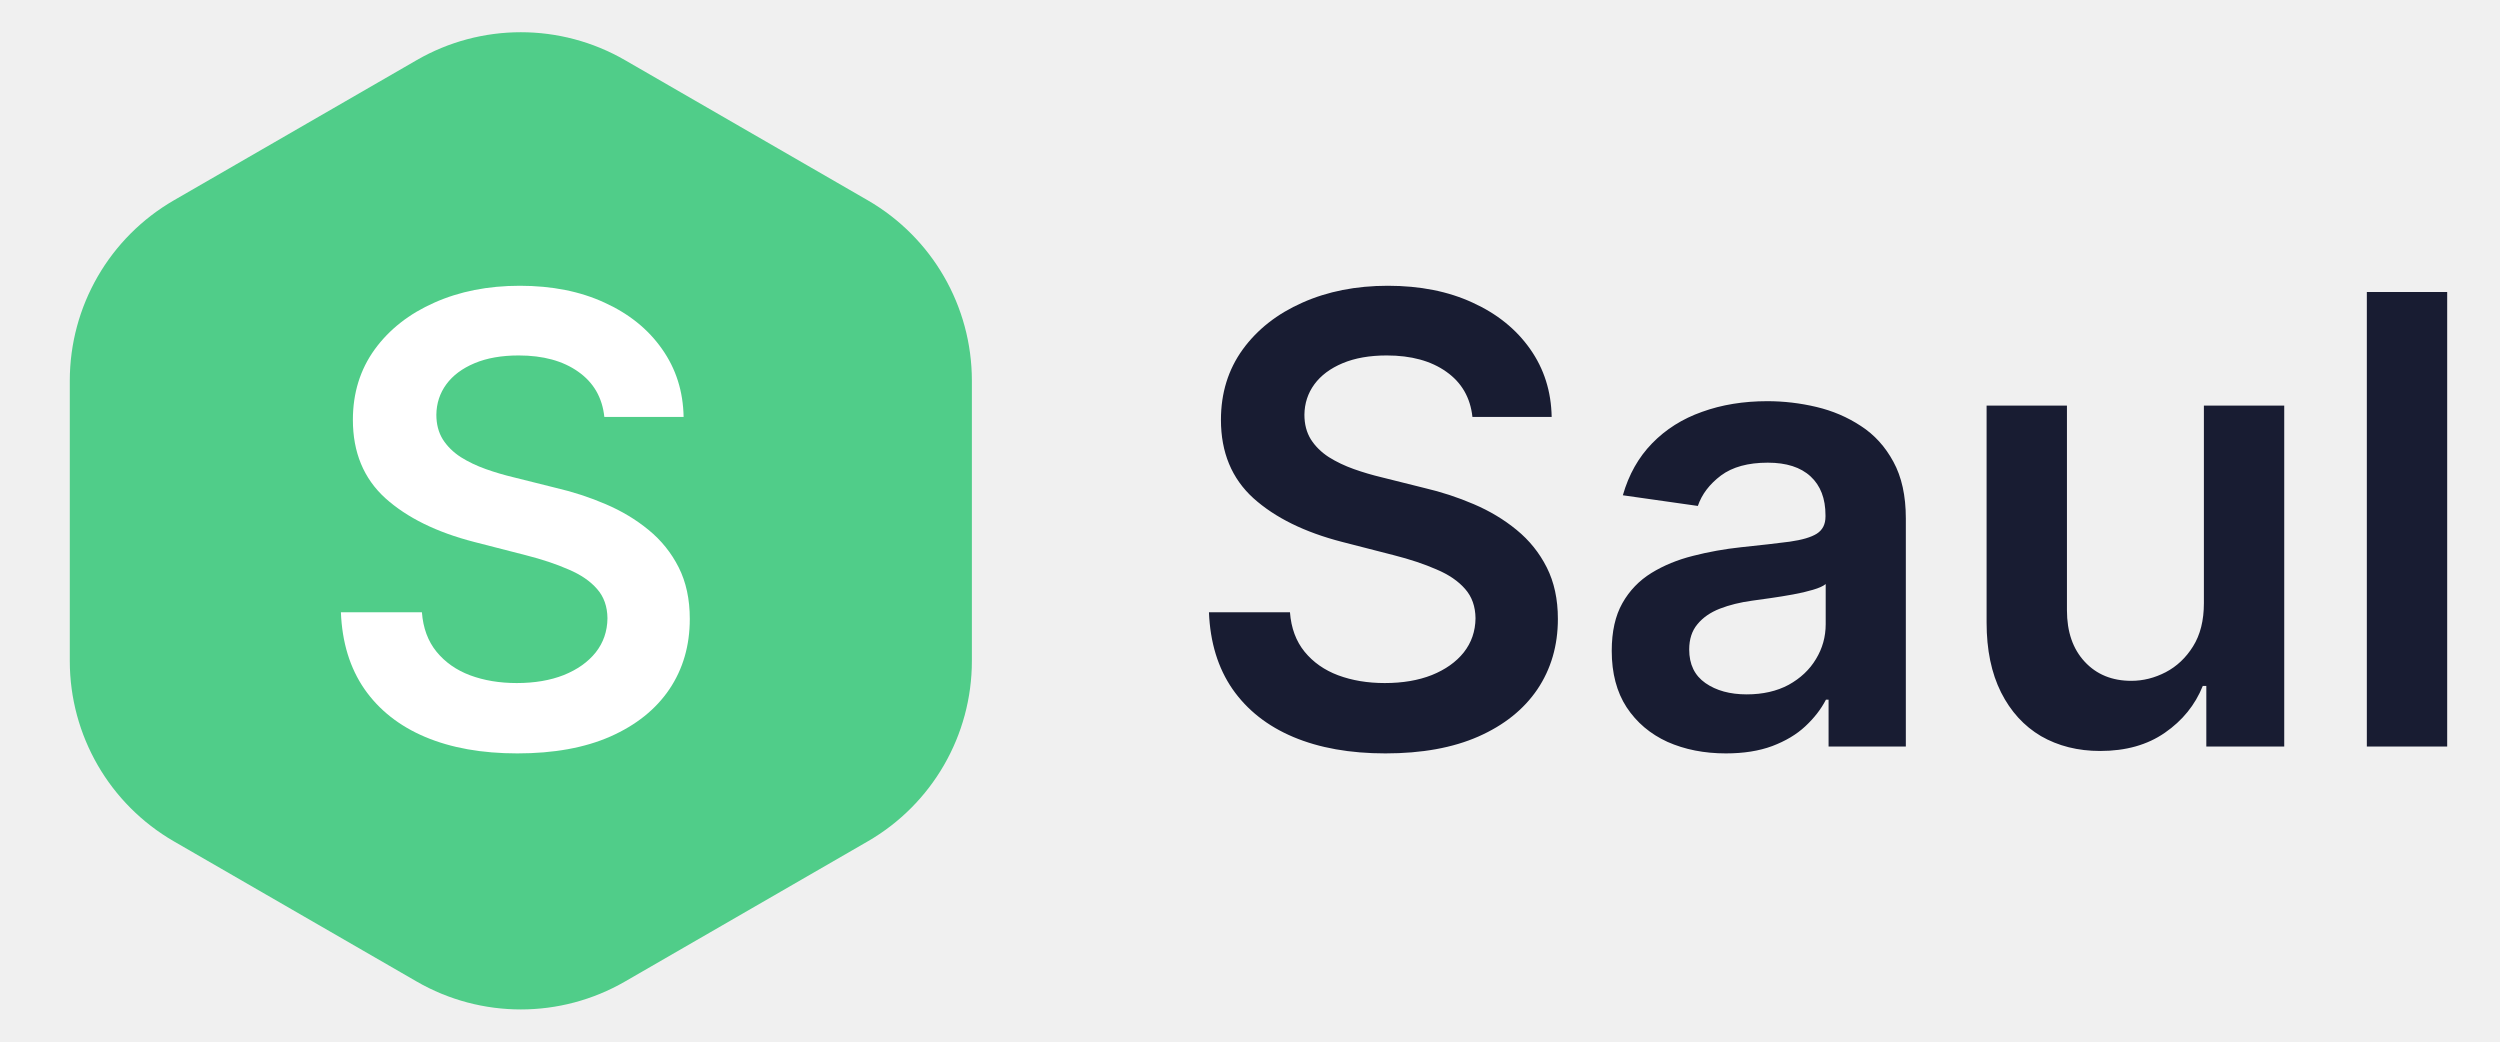
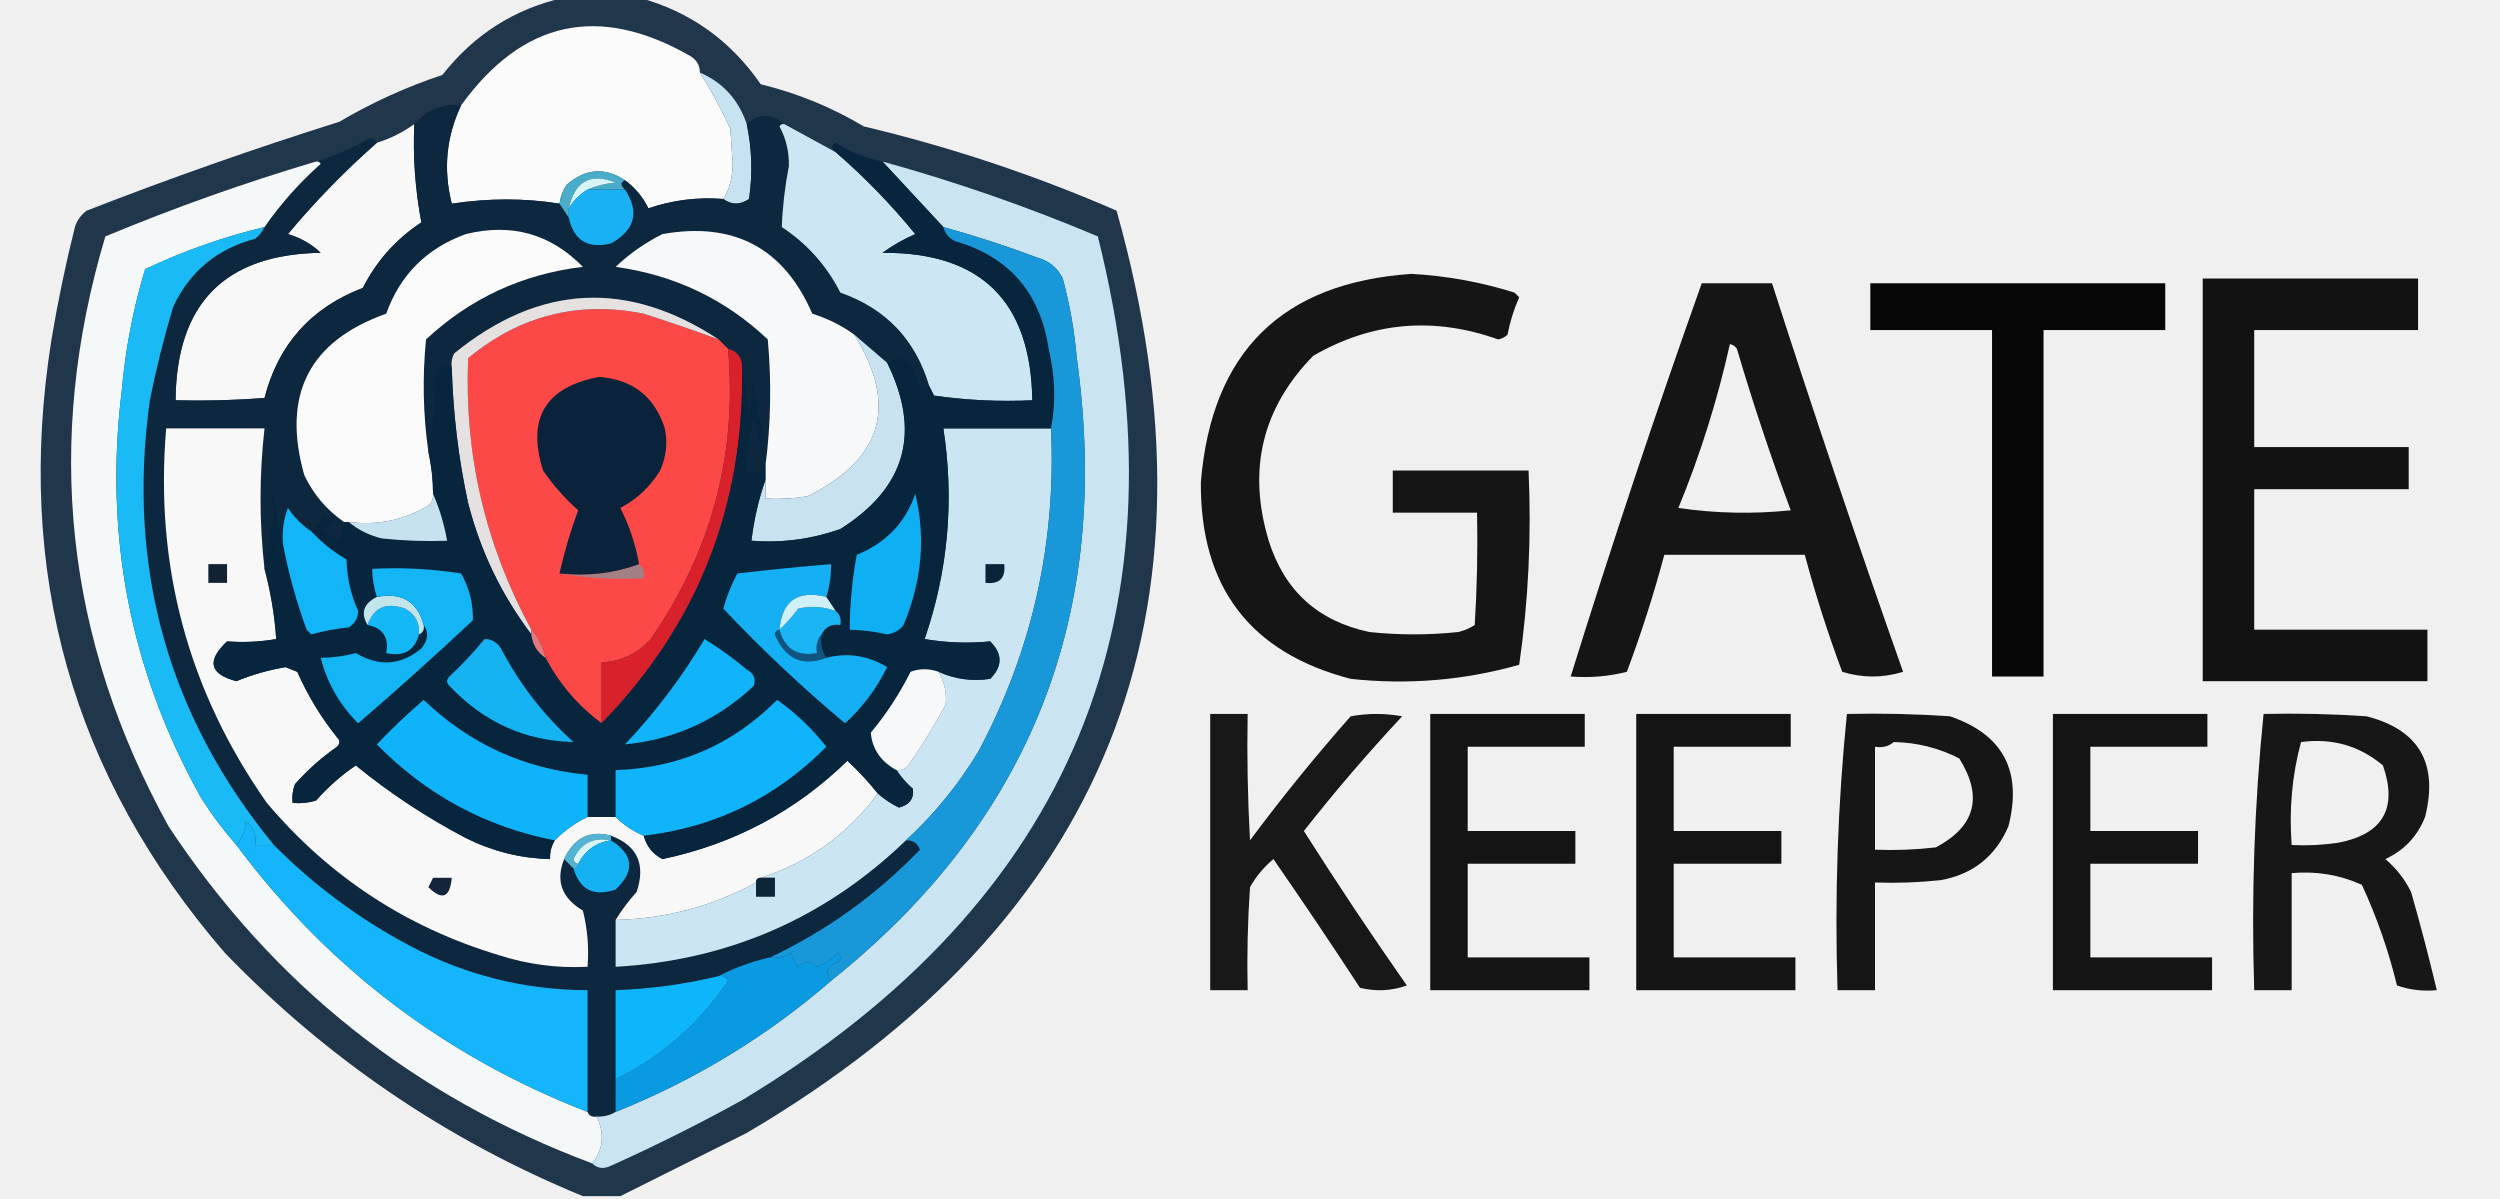
- <svg xmlns="http://www.w3.org/2000/svg" width="72" height="30" viewBox="0 0 72 30" fill="none">
-   <path d="M12 1.732C13.856 0.66 16.144 0.66 18 1.732L24.99 5.768C26.847 6.84 27.99 8.821 27.99 10.964V19.036C27.99 21.18 26.847 23.16 24.99 24.232L18 28.268C16.144 29.34 13.856 29.34 12 28.268L5.01 24.232C3.153 23.16 2.01 21.18 2.01 19.036V10.964C2.01 8.821 3.153 6.84 5.01 5.768L12 1.732Z" fill="#50CD89" />
-   <path d="M17.405 12.008C17.346 11.45 17.095 11.015 16.651 10.704C16.212 10.393 15.641 10.237 14.938 10.237C14.444 10.237 14.02 10.312 13.666 10.461C13.312 10.61 13.042 10.812 12.854 11.068C12.667 11.324 12.571 11.616 12.567 11.944C12.567 12.217 12.629 12.453 12.752 12.653C12.88 12.854 13.053 13.024 13.27 13.165C13.487 13.301 13.728 13.416 13.992 13.51C14.256 13.604 14.523 13.682 14.791 13.746L16.018 14.053C16.513 14.168 16.988 14.324 17.444 14.52C17.904 14.716 18.315 14.963 18.678 15.261C19.044 15.56 19.334 15.92 19.547 16.342C19.76 16.764 19.866 17.258 19.866 17.825C19.866 18.592 19.671 19.267 19.278 19.851C18.886 20.43 18.32 20.884 17.578 21.212C16.841 21.536 15.948 21.698 14.9 21.698C13.881 21.698 12.997 21.541 12.247 21.225C11.501 20.91 10.918 20.45 10.496 19.845C10.078 19.239 9.852 18.502 9.818 17.633H12.151C12.185 18.089 12.326 18.468 12.573 18.771C12.82 19.073 13.142 19.299 13.538 19.448C13.939 19.597 14.386 19.672 14.881 19.672C15.396 19.672 15.848 19.595 16.236 19.442C16.628 19.284 16.935 19.067 17.156 18.79C17.378 18.509 17.491 18.18 17.495 17.805C17.491 17.465 17.391 17.183 17.195 16.962C16.999 16.736 16.724 16.548 16.37 16.399C16.021 16.246 15.611 16.109 15.143 15.99L13.653 15.607C12.575 15.329 11.723 14.91 11.097 14.347C10.474 13.78 10.163 13.028 10.163 12.091C10.163 11.32 10.372 10.644 10.79 10.065C11.212 9.485 11.785 9.036 12.509 8.716C13.234 8.392 14.054 8.23 14.97 8.23C15.899 8.23 16.713 8.392 17.412 8.716C18.115 9.036 18.667 9.481 19.067 10.052C19.468 10.619 19.675 11.271 19.688 12.008H17.405Z" fill="white" />
-   <path d="M42.406 12.008C42.346 11.45 42.094 11.015 41.651 10.704C41.212 10.393 40.641 10.237 39.938 10.237C39.444 10.237 39.02 10.312 38.666 10.461C38.312 10.61 38.042 10.812 37.854 11.068C37.667 11.324 37.571 11.616 37.567 11.944C37.567 12.217 37.629 12.453 37.752 12.653C37.88 12.854 38.053 13.024 38.27 13.165C38.487 13.301 38.728 13.416 38.992 13.51C39.256 13.604 39.523 13.682 39.791 13.746L41.019 14.053C41.513 14.168 41.988 14.324 42.444 14.52C42.904 14.716 43.315 14.963 43.678 15.261C44.044 15.56 44.334 15.92 44.547 16.342C44.76 16.764 44.867 17.258 44.867 17.825C44.867 18.592 44.67 19.267 44.278 19.851C43.886 20.43 43.32 20.884 42.578 21.212C41.841 21.536 40.948 21.698 39.9 21.698C38.881 21.698 37.997 21.541 37.247 21.225C36.501 20.91 35.918 20.45 35.496 19.845C35.078 19.239 34.852 18.502 34.818 17.633H37.151C37.185 18.089 37.326 18.468 37.573 18.771C37.82 19.073 38.142 19.299 38.538 19.448C38.939 19.597 39.386 19.672 39.881 19.672C40.396 19.672 40.848 19.595 41.236 19.442C41.628 19.284 41.935 19.067 42.156 18.79C42.378 18.509 42.491 18.18 42.495 17.805C42.491 17.465 42.391 17.183 42.195 16.962C41.999 16.736 41.724 16.548 41.37 16.399C41.021 16.246 40.611 16.109 40.143 15.99L38.653 15.607C37.575 15.329 36.723 14.91 36.097 14.347C35.474 13.78 35.163 13.028 35.163 12.091C35.163 11.32 35.372 10.644 35.79 10.065C36.212 9.485 36.785 9.036 37.509 8.716C38.234 8.392 39.054 8.23 39.97 8.23C40.899 8.23 41.713 8.392 42.412 8.716C43.115 9.036 43.667 9.481 44.068 10.052C44.468 10.619 44.675 11.271 44.688 12.008H42.406ZM49.704 21.698C49.081 21.698 48.521 21.587 48.023 21.366C47.528 21.14 47.136 20.808 46.846 20.369C46.561 19.93 46.418 19.389 46.418 18.745C46.418 18.191 46.52 17.733 46.725 17.371C46.929 17.009 47.209 16.719 47.562 16.501C47.916 16.284 48.315 16.12 48.758 16.009C49.205 15.894 49.667 15.811 50.145 15.76C50.72 15.7 51.187 15.647 51.545 15.6C51.903 15.549 52.163 15.472 52.324 15.37C52.491 15.264 52.574 15.099 52.574 14.878V14.839C52.574 14.358 52.431 13.985 52.145 13.721C51.86 13.457 51.449 13.325 50.912 13.325C50.345 13.325 49.895 13.448 49.563 13.695C49.235 13.943 49.013 14.234 48.898 14.571L46.738 14.264C46.908 13.668 47.19 13.169 47.581 12.768C47.974 12.364 48.453 12.061 49.02 11.861C49.587 11.656 50.213 11.554 50.899 11.554C51.372 11.554 51.843 11.609 52.312 11.72C52.78 11.831 53.209 12.014 53.596 12.27C53.984 12.521 54.295 12.864 54.53 13.299C54.768 13.734 54.888 14.277 54.888 14.929V21.5H52.663V20.151H52.587C52.446 20.424 52.248 20.68 51.992 20.918C51.741 21.153 51.423 21.342 51.04 21.487C50.66 21.628 50.215 21.698 49.704 21.698ZM50.304 19.998C50.769 19.998 51.172 19.906 51.513 19.723C51.853 19.535 52.116 19.288 52.299 18.982C52.486 18.675 52.58 18.34 52.58 17.978V16.821C52.508 16.881 52.384 16.936 52.209 16.987C52.039 17.038 51.847 17.083 51.634 17.121C51.421 17.16 51.21 17.194 51.001 17.224C50.792 17.254 50.611 17.279 50.458 17.3C50.113 17.347 49.804 17.424 49.531 17.53C49.258 17.637 49.043 17.786 48.886 17.978C48.728 18.166 48.649 18.408 48.649 18.707C48.649 19.133 48.804 19.454 49.116 19.672C49.427 19.889 49.823 19.998 50.304 19.998ZM63.472 17.371V11.682H65.786V21.5H63.542V19.755H63.44C63.219 20.305 62.854 20.754 62.347 21.104C61.844 21.453 61.224 21.628 60.487 21.628C59.844 21.628 59.275 21.485 58.78 21.2C58.29 20.91 57.907 20.49 57.63 19.94C57.353 19.386 57.214 18.717 57.214 17.933V11.682H59.528V17.575C59.528 18.197 59.699 18.692 60.04 19.058C60.38 19.425 60.828 19.608 61.382 19.608C61.723 19.608 62.053 19.525 62.373 19.359C62.692 19.192 62.954 18.945 63.159 18.617C63.368 18.285 63.472 17.869 63.472 17.371ZM70.479 8.409V21.5H68.165V8.409H70.479Z" fill="#181C32" />
+ <svg xmlns="http://www.w3.org/2000/svg" version="1.1" width="534px" height="256px" style="shape-rendering:geometricPrecision; text-rendering:geometricPrecision; image-rendering:optimizeQuality; fill-rule:evenodd; clip-rule:evenodd">
+   <g>
+     <path style="opacity:0.874" fill="#021c32" d="M 120.5,-0.5 C 125.833,-0.5 131.167,-0.5 136.5,-0.5C 147.345,2.438 156.011,8.605 162.5,18C 170.278,19.889 177.612,22.889 184.5,27C 203.042,31.403 221.042,37.403 238.5,45C 262.702,131.08 236.369,196.746 159.5,242C 150.408,246.546 141.408,251.046 132.5,255.5C 129.833,255.5 127.167,255.5 124.5,255.5C 95.376,243.52 69.876,226.186 48,203.5C 15.43,165.762 3.096,122.096 11,72.5C 12.35,64.434 14.017,56.434 16,48.5C 16.465,47.069 17.299,45.903 18.5,45C 36.285,38.072 54.285,31.738 72.5,26C 79.462,21.899 86.796,18.566 94.5,16C 101.293,7.341 109.96,1.841 120.5,-0.5 Z" />
+   </g>
+   <g>
+     <path style="opacity:1" fill="#fafbfa" d="M 149.5,15.5 C 151.919,19.336 154.086,23.336 156,27.5C 156.167,30 156.333,32.5 156.5,35C 156.475,37.929 155.809,40.429 154.5,42.5C 149.002,42.068 143.669,42.735 138.5,44.5C 137.291,42.059 135.624,40.059 133.5,38.5C 129.183,35.659 125.017,35.992 121,39.5C 120.209,40.745 119.709,42.078 119.5,43.5C 112.086,42.308 104.42,42.308 96.5,43.5C 94.648,36.2 95.315,29.2 98.5,22.5C 111.662,4.293 127.995,0.793 147.5,12C 148.823,12.816 149.489,13.983 149.5,15.5 Z" />
+   </g>
+   <g>
+     <path style="opacity:1" fill="#f8f8f8" d="M 88.5,26.5 C 88.169,33.354 88.669,40.354 90,47.5C 84.593,51.073 80.426,55.74 77.5,61.5C 66.44,65.726 59.44,73.559 56.5,85C 50.175,85.499 43.842,85.666 37.5,85.5C 37.675,64.826 48.008,54.326 68.5,54C 66.517,52.111 64.184,50.778 61.5,50C 67.365,42.969 73.698,36.469 80.5,30.5C 83.395,29.601 86.062,28.267 88.5,26.5 Z" />
+   </g>
+   <g>
+     <path style="opacity:1" fill="#c7e2f1" d="M 149.5,15.5 C 154.416,17.623 157.75,21.289 159.5,26.5C 160.615,31.75 160.781,37.083 160,42.5C 158.057,43.807 156.223,43.807 154.5,42.5C 155.809,40.429 156.475,37.929 156.5,35C 156.333,32.5 156.167,30 156,27.5C 154.086,23.336 151.919,19.336 149.5,15.5 Z" />
+   </g>
+   <g>
+     <path style="opacity:1" fill="#0c273e" d="M 98.5,22.5 C 95.315,29.2 94.648,36.2 96.5,43.5C 104.42,42.308 112.086,42.308 119.5,43.5C 120.167,44.5 120.833,45.5 121.5,46.5C 122.562,51.369 125.562,53.202 130.5,52C 135.641,49.106 136.641,45.272 133.5,40.5C 132.494,39.604 132.494,38.938 133.5,38.5C 135.624,40.059 137.291,42.059 138.5,44.5C 143.669,42.735 149.002,42.068 154.5,42.5C 156.223,43.807 158.057,43.807 160,42.5C 160.781,37.083 160.615,31.75 159.5,26.5C 162.094,24.135 164.761,24.135 167.5,26.5C 167.062,26.435 166.728,26.601 166.5,27C 167.916,29.627 168.583,32.461 168.5,35.5C 167.656,39.837 167.156,44.171 167,48.5C 172.407,52.073 176.574,56.74 179.5,62.5C 189.254,65.921 195.587,72.587 198.5,82.5C 197.778,82.918 197.278,83.584 197,84.5C 196.613,80.782 194.947,77.782 192,75.5C 191.292,76.38 190.458,77.047 189.5,77.5C 187.167,75.5 184.833,73.5 182.5,71.5C 179.784,69.533 176.784,68.033 173.5,67C 167.433,52.963 156.766,47.297 141.5,50C 137.817,51.841 134.484,54.174 131.5,57C 144.068,58.734 154.901,63.901 164,72.5C 164.824,81.676 164.657,90.676 163.5,99.5C 162.89,97.15 162.556,97.483 162.5,100.5C 161.5,100.5 160.5,100.5 159.5,100.5C 159.781,96.812 160.281,93.145 161,89.5C 161.202,91.256 161.702,92.922 162.5,94.5C 162.833,94.333 163.167,94.167 163.5,94C 162.045,88.977 161.212,83.81 161,78.5C 160.667,81.833 160.333,85.167 160,88.5C 159.821,84.975 159.321,81.641 158.5,78.5C 158.532,76.381 157.532,75.048 155.5,74.5C 154.833,73.833 154.167,73.167 153.5,72.5C 134.018,59.691 115.185,60.691 97,75.5C 96.517,76.448 96.35,77.448 96.5,78.5C 95.312,77.316 94.145,77.316 93,78.5C 92.828,84.681 92.328,90.681 91.5,96.5C 90.367,88.579 90.2,80.579 91,72.5C 100.441,63.698 111.607,58.531 124.5,57C 117.591,49.942 109.258,47.609 99.5,50C 91.141,53.026 85.474,58.693 82.5,67C 65.984,72.862 60.151,84.362 65,101.5C 66.978,105.638 69.811,108.971 73.5,111.5C 73.093,112.762 72.76,114.095 72.5,115.5C 71.3,114.469 69.966,113.635 68.5,113C 72.166,112.61 72.332,111.443 69,109.5C 68.392,111.066 67.558,112.4 66.5,113.5C 64.521,112.188 62.855,110.521 61.5,108.5C 60.52,111.086 60.187,113.753 60.5,116.5C 59.834,112.979 59.167,109.313 58.5,105.5C 57.41,106.391 57.41,107.391 58.5,108.5C 57.886,112.967 57.22,117.3 56.5,121.5C 55.364,111.532 55.364,101.532 56.5,91.5C 49.5,91.5 42.5,91.5 35.5,91.5C 33.01,120.847 40.176,147.514 57,171.5C 70.297,187.231 86.797,198.064 106.5,204C 112.678,206.001 119.012,206.834 125.5,206.5C 125.824,202.445 125.491,198.445 124.5,194.5C 119.969,191.806 118.635,188.14 120.5,183.5C 121.167,184.167 121.833,184.833 122.5,185.5C 123.843,190.078 126.843,191.578 131.5,190C 135.676,186.053 135.343,182.553 130.5,179.5C 130.5,179.167 130.5,178.833 130.5,178.5C 136.127,180.588 137.961,184.588 136,190.5C 134.276,192.413 132.776,194.413 131.5,196.5C 131.5,199.833 131.5,203.167 131.5,206.5C 155.569,205.128 176.236,196.128 193.5,179.5C 194.995,179.415 195.995,180.081 196.5,181.5C 187.215,191.137 176.549,198.804 164.5,204.5C 160.569,205.389 156.902,206.722 153.5,208.5C 146.285,210.245 138.951,211.245 131.5,211.5C 131.5,217.833 131.5,224.167 131.5,230.5C 131.5,232.833 131.5,235.167 131.5,237.5C 130.292,238.234 128.959,238.567 127.5,238.5C 126.508,238.672 125.842,238.338 125.5,237.5C 125.5,228.833 125.5,220.167 125.5,211.5C 112.062,211.474 99.395,208.307 87.5,202C 76.734,196.287 67.067,189.12 58.5,180.5C 35.862,152.873 27.029,121.206 32,85.5C 33.353,78.754 35.02,72.087 37,65.5C 40.545,57.968 46.378,53.135 54.5,51C 55.38,50.292 56.047,49.458 56.5,48.5C 59.921,43.574 63.921,39.074 68.5,35C 68.272,34.601 67.938,34.435 67.5,34.5C 71.152,33.414 74.986,31.747 79,29.5C 79.765,29.57 80.265,29.903 80.5,30.5C 73.698,36.469 67.365,42.969 61.5,50C 64.184,50.778 66.517,52.111 68.5,54C 48.008,54.326 37.675,64.826 37.5,85.5C 43.842,85.666 50.175,85.499 56.5,85C 59.44,73.559 66.44,65.726 77.5,61.5C 80.426,55.74 84.593,51.073 90,47.5C 88.669,40.354 88.169,33.354 88.5,26.5C 91.324,23.405 94.658,22.072 98.5,22.5 Z" />
+   </g>
+   <g>
+     <path style="opacity:1" fill="#49acc9" d="M 133.5,38.5 C 132.494,38.938 132.494,39.604 133.5,40.5C 130.833,40.5 128.167,40.5 125.5,40.5C 127.292,39.691 129.292,39.191 131.5,39C 126.124,36.857 122.791,38.691 121.5,44.5C 121.5,45.167 121.5,45.833 121.5,46.5C 120.833,45.5 120.167,44.5 119.5,43.5C 119.709,42.078 120.209,40.745 121,39.5C 125.017,35.992 129.183,35.659 133.5,38.5 Z" />
+   </g>
+   <g>
+     <path style="opacity:1" fill="#d7f5f7" d="M 125.5,40.5 C 123.806,41.527 122.473,42.861 121.5,44.5C 122.791,38.691 126.124,36.857 131.5,39C 129.292,39.191 127.292,39.691 125.5,40.5 Z" />
+   </g>
+   <g>
+     <path style="opacity:1" fill="#f5f8f8" d="M 67.5,34.5 C 67.938,34.435 68.272,34.601 68.5,35C 63.921,39.074 59.921,43.574 56.5,48.5C 47.69,50.604 39.19,53.604 31,57.5C 28.439,65.973 26.772,74.64 26,83.5C 22.19,114.448 27.857,143.448 43,170.5C 45.277,174.08 47.777,177.414 50.5,180.5C 70.023,206.688 95.023,225.688 125.5,237.5C 125.842,238.338 126.508,238.672 127.5,238.5C 129.176,242.243 128.843,245.576 126.5,248.5C 88.465,234.288 58.298,210.288 36,176.5C 13.898,136.41 9.398,94.41 22.5,50.5C 37.236,44.366 52.236,39.033 67.5,34.5 Z" />
+   </g>
+   <g>
+     <path style="opacity:1" fill="#19b1f3" d="M 125.5,40.5 C 128.167,40.5 130.833,40.5 133.5,40.5C 136.641,45.272 135.641,49.106 130.5,52C 125.562,53.202 122.562,51.369 121.5,46.5C 121.5,45.833 121.5,45.167 121.5,44.5C 122.473,42.861 123.806,41.527 125.5,40.5 Z" />
+   </g>
+   <g>
+     <path style="opacity:1" fill="#cce6f3" d="M 167.5,26.5 C 171.184,28.528 174.85,30.528 178.5,32.5C 184.635,37.803 190.302,43.636 195.5,50C 193.004,51.08 190.67,52.414 188.5,54C 209.527,53.859 220.193,64.359 220.5,85.5C 213.468,85.83 206.468,85.497 199.5,84.5C 199.137,83.817 198.804,83.15 198.5,82.5C 195.587,72.587 189.254,65.921 179.5,62.5C 176.574,56.74 172.407,52.073 167,48.5C 167.156,44.171 167.656,39.837 168.5,35.5C 168.583,32.461 167.916,29.627 166.5,27C 166.728,26.601 167.062,26.435 167.5,26.5 Z" />
+   </g>
+   <g>
+     <path style="opacity:1" fill="#fafafa" d="M 91.5,96.5 C 92.159,99.455 92.492,102.455 92.5,105.5C 92.586,106.496 92.252,107.329 91.5,108C 86.305,111.101 80.638,112.268 74.5,111.5C 74.167,111.5 73.833,111.5 73.5,111.5C 69.811,108.971 66.978,105.638 65,101.5C 60.151,84.362 65.984,72.862 82.5,67C 85.474,58.693 91.141,53.026 99.5,50C 109.258,47.609 117.591,49.942 124.5,57C 111.607,58.531 100.441,63.698 91,72.5C 90.2,80.579 90.367,88.579 91.5,96.5 Z" />
+   </g>
+   <g>
+     <path style="opacity:1" fill="#f6f8f9" d="M 182.5,71.5 C 191.831,86.586 188.498,98.086 172.5,106C 169.518,106.498 166.518,106.665 163.5,106.5C 163.5,105.167 163.5,103.833 163.5,102.5C 163.5,101.5 163.5,100.5 163.5,99.5C 164.657,90.676 164.824,81.676 164,72.5C 154.901,63.901 144.068,58.734 131.5,57C 134.484,54.174 137.817,51.841 141.5,50C 156.766,47.297 167.433,52.963 173.5,67C 176.784,68.033 179.784,69.533 182.5,71.5 Z" />
+   </g>
+   <g>
+     <path style="opacity:0.911" fill="#000000" d="M 301.5,58.5 C 309.001,58.917 316.334,60.25 323.5,62.5C 323.833,62.833 324.167,63.167 324.5,63.5C 323.366,66.07 322.532,68.737 322,71.5C 321.439,72.022 320.772,72.355 320,72.5C 306.216,67.583 293.05,68.75 280.5,76C 269.591,87.168 266.424,100.335 271,115.5C 274.342,126.174 281.509,132.674 292.5,135C 298.833,135.667 305.167,135.667 311.5,135C 312.766,134.691 313.933,134.191 315,133.5C 315.5,125.507 315.666,117.507 315.5,109.5C 309.5,109.5 303.5,109.5 297.5,109.5C 297.5,106.5 297.5,103.5 297.5,100.5C 307.167,100.5 316.833,100.5 326.5,100.5C 327.138,114.579 326.472,128.412 324.5,142C 312.722,145.325 300.722,146.325 288.5,145C 267.018,139.413 256.351,125.413 256.5,103C 258.789,75.21 273.789,60.377 301.5,58.5 Z" />
+   </g>
+   <g>
+     <path style="opacity:0.923" fill="#000000" d="M 470.5,59.5 C 485.833,59.5 501.167,59.5 516.5,59.5C 516.5,63.167 516.5,66.833 516.5,70.5C 504.833,70.5 493.167,70.5 481.5,70.5C 481.5,78.833 481.5,87.167 481.5,95.5C 492.5,95.5 503.5,95.5 514.5,95.5C 514.5,98.5 514.5,101.5 514.5,104.5C 503.5,104.5 492.5,104.5 481.5,104.5C 481.5,114.5 481.5,124.5 481.5,134.5C 493.833,134.5 506.167,134.5 518.5,134.5C 518.5,138.167 518.5,141.833 518.5,145.5C 502.5,145.5 486.5,145.5 470.5,145.5C 470.5,116.833 470.5,88.167 470.5,59.5 Z" />
+   </g>
+   <g>
+     <path style="opacity:0.911" fill="#000000" d="M 363.5,60.5 C 368.5,60.5 373.5,60.5 378.5,60.5C 387.427,88.28 396.76,115.947 406.5,143.5C 402.167,144.833 397.833,144.833 393.5,143.5C 390.425,135.277 387.759,126.944 385.5,118.5C 375.5,118.5 365.5,118.5 355.5,118.5C 353.241,126.944 350.575,135.277 347.5,143.5C 343.555,144.491 339.555,144.824 335.5,144.5C 344.27,116.297 353.603,88.297 363.5,60.5 Z M 369.5,73.5 C 370.117,73.611 370.617,73.944 371,74.5C 374.44,86.153 378.273,97.653 382.5,109C 374.479,109.832 366.479,109.665 358.5,108.5C 363.179,97.131 366.846,85.464 369.5,73.5 Z" />
+   </g>
+   <g>
+     <path style="opacity:0.969" fill="#000000" d="M 399.5,60.5 C 420.5,60.5 441.5,60.5 462.5,60.5C 462.5,63.833 462.5,67.167 462.5,70.5C 453.833,70.5 445.167,70.5 436.5,70.5C 436.5,95.167 436.5,119.833 436.5,144.5C 432.833,144.5 429.167,144.5 425.5,144.5C 425.5,119.833 425.5,95.167 425.5,70.5C 416.833,70.5 408.167,70.5 399.5,70.5C 399.5,67.167 399.5,63.833 399.5,60.5 Z" />
+   </g>
+   <g>
+     <path style="opacity:1" fill="#fc4947" d="M 153.5,72.5 C 154.167,73.167 154.833,73.833 155.5,74.5C 157.512,96.994 152.012,117.661 139,136.5C 136.194,139.603 132.694,141.27 128.5,141.5C 128.5,145.833 128.5,150.167 128.5,154.5C 123.488,150.813 119.488,146.146 116.5,140.5C 116.008,138.181 115.008,136.181 113.5,134.5C 103.639,116.391 99.139,97.058 100,76.5C 111.016,67.382 123.516,64.215 137.5,67C 142.906,68.746 148.239,70.579 153.5,72.5 Z" />
+   </g>
+   <g>
+     <path style="opacity:1" fill="#e5e1e0" d="M 153.5,72.5 C 148.239,70.579 142.906,68.746 137.5,67C 123.516,64.215 111.016,67.382 100,76.5C 99.139,97.058 103.639,116.391 113.5,134.5C 113.5,134.833 113.5,135.167 113.5,135.5C 107.167,127.164 102.667,117.831 100,107.5C 97.93,97.937 96.763,88.27 96.5,78.5C 96.35,77.448 96.517,76.448 97,75.5C 115.185,60.691 134.018,59.691 153.5,72.5 Z" />
+   </g>
+   <g>
+     <path style="opacity:1" fill="#f8f8f8" d="M 56.5,121.5 C 57.828,126.463 58.661,131.463 59,136.5C 55.575,137.095 52.075,137.262 48.5,137C 44.084,141.169 44.751,144.002 50.5,145.5C 53.827,144.124 57.327,143.124 61,142.5C 61.833,142.833 62.667,143.167 63.5,143.5C 65.738,148.562 68.571,153.228 72,157.5C 72.667,158.167 72.667,158.833 72,159.5C 68.703,161.795 65.703,164.462 63,167.5C 62.51,168.793 62.343,170.127 62.5,171.5C 64.199,171.66 65.866,171.494 67.5,171C 70.048,168.115 72.882,165.615 76,163.5C 83.281,169.437 91.114,174.604 99.5,179C 105.184,181.841 111.184,183.341 117.5,183.5C 117.433,182.041 117.766,180.708 118.5,179.5C 120.6,177.384 122.933,175.717 125.5,174.5C 127.5,174.5 129.5,174.5 131.5,174.5C 133.223,176.218 135.223,177.551 137.5,178.5C 138.087,180.755 139.42,182.421 141.5,183.5C 156.751,180.293 169.918,173.293 181,162.5C 183.372,164.703 185.539,167.037 187.5,169.5C 181.052,178.214 172.719,184.214 162.5,187.5C 161.833,187.5 161.5,187.833 161.5,188.5C 152.276,193.553 142.276,196.22 131.5,196.5C 132.776,194.413 134.276,192.413 136,190.5C 137.961,184.588 136.127,180.588 130.5,178.5C 125.977,177.278 122.644,178.945 120.5,183.5C 118.635,188.14 119.969,191.806 124.5,194.5C 125.491,198.445 125.824,202.445 125.5,206.5C 119.012,206.834 112.678,206.001 106.5,204C 86.797,198.064 70.297,187.231 57,171.5C 40.176,147.514 33.01,120.847 35.5,91.5C 42.5,91.5 49.5,91.5 56.5,91.5C 55.364,101.532 55.364,111.532 56.5,121.5 Z" />
+   </g>
+   <g>
+     <path style="opacity:1" fill="#cbe4f1" d="M 188.5,34.5 C 204.163,38.833 219.497,44.166 234.5,50.5C 254.539,130.921 229.205,192.421 158.5,235C 149.377,240.044 140.044,244.711 130.5,249C 128.934,249.765 127.601,249.598 126.5,248.5C 128.843,245.576 129.176,242.243 127.5,238.5C 128.959,238.567 130.292,238.234 131.5,237.5C 148.503,230.676 163.837,221.343 177.5,209.5C 220.144,175.45 237.644,131.117 230,76.5C 229.515,70.742 228.515,65.075 227,59.5C 225.891,57.185 224.057,55.685 221.5,55C 214.91,52.521 208.243,50.354 201.5,48.5C 197.195,43.859 192.861,39.193 188.5,34.5 Z" />
+   </g>
+   <g>
+     <path style="opacity:1" fill="#19baf6" d="M 56.5,48.5 C 56.047,49.458 55.38,50.292 54.5,51C 46.378,53.135 40.545,57.968 37,65.5C 35.02,72.087 33.353,78.754 32,85.5C 27.029,121.206 35.862,152.873 58.5,180.5C 57.167,180.5 55.833,180.5 54.5,180.5C 54.884,178.335 54.217,176.668 52.5,175.5C 52.343,177.513 51.676,179.179 50.5,180.5C 47.777,177.414 45.277,174.08 43,170.5C 27.857,143.448 22.19,114.448 26,83.5C 26.772,74.64 28.439,65.973 31,57.5C 39.19,53.604 47.69,50.604 56.5,48.5 Z" />
+   </g>
+   <g>
+     <path style="opacity:1" fill="#c9e2ef" d="M 182.5,71.5 C 184.833,73.5 187.167,75.5 189.5,77.5C 196.814,92.363 193.481,104.196 179.5,113C 173.364,115.178 167.031,116.012 160.5,115.5C 161.057,110.948 162.057,106.615 163.5,102.5C 163.5,103.833 163.5,105.167 163.5,106.5C 166.518,106.665 169.518,106.498 172.5,106C 188.498,98.086 191.831,86.586 182.5,71.5 Z" />
+   </g>
+   <g>
+     <path style="opacity:1" fill="#112233" d="M 44.5,120.5 C 45.833,120.5 47.167,120.5 48.5,120.5C 48.5,121.833 48.5,123.167 48.5,124.5C 47.167,124.5 45.833,124.5 44.5,124.5C 44.5,123.167 44.5,121.833 44.5,120.5 Z" />
+   </g>
+   <g>
+     <path style="opacity:1" fill="#d8212a" d="M 155.5,74.5 C 157.532,75.048 158.532,76.381 158.5,78.5C 158.999,108.142 148.999,133.475 128.5,154.5C 128.5,150.167 128.5,145.833 128.5,141.5C 132.694,141.27 136.194,139.603 139,136.5C 152.012,117.661 157.512,96.994 155.5,74.5 Z" />
+   </g>
+   <g>
+     <path style="opacity:1" fill="#cbe5f2" d="M 224.5,91.5 C 225.636,115.997 220.469,138.997 209,160.5C 204.696,167.628 199.529,173.961 193.5,179.5C 176.236,196.128 155.569,205.128 131.5,206.5C 131.5,203.167 131.5,199.833 131.5,196.5C 142.276,196.22 152.276,193.553 161.5,188.5C 161.5,189.5 161.5,190.5 161.5,191.5C 162.833,191.5 164.167,191.5 165.5,191.5C 165.5,190.167 165.5,188.833 165.5,187.5C 164.5,187.5 163.5,187.5 162.5,187.5C 172.719,184.214 181.052,178.214 187.5,169.5C 188.857,170.685 190.357,171.685 192,172.5C 194.251,171.937 195.251,170.603 195,168.5C 193.624,167.295 192.458,165.962 191.5,164.5C 192.496,164.586 193.329,164.252 194,163.5C 196.917,159.334 199.584,155.001 202,150.5C 202.239,148.041 201.739,145.707 200.5,143.5C 203.958,145.075 207.624,145.575 211.5,145C 214.167,142.333 214.167,139.667 211.5,137C 206.818,137.464 202.151,137.297 197.5,136.5C 202.529,121.864 203.863,106.864 201.5,91.5C 209.167,91.5 216.833,91.5 224.5,91.5 Z" />
+   </g>
+   <g>
+     <path style="opacity:1" fill="#092338" d="M 210.5,120.5 C 211.833,120.5 213.167,120.5 214.5,120.5C 214.833,123.5 213.5,124.833 210.5,124.5C 210.5,123.167 210.5,121.833 210.5,120.5 Z" />
+   </g>
+   <g>
+     <path style="opacity:1" fill="#07253d" d="M 188.5,34.5 C 192.861,39.193 197.195,43.859 201.5,48.5C 201.856,49.87 202.69,50.87 204,51.5C 215.515,54.815 222.181,62.482 224,74.5C 225.393,80.305 225.559,85.971 224.5,91.5C 216.833,91.5 209.167,91.5 201.5,91.5C 203.863,106.864 202.529,121.864 197.5,136.5C 202.151,137.297 206.818,137.464 211.5,137C 214.167,139.667 214.167,142.333 211.5,145C 207.624,145.575 203.958,145.075 200.5,143.5C 198.401,142.769 196.401,142.769 194.5,143.5C 192.164,148.175 189.331,152.508 186,156.5C 186.32,160.022 188.153,162.689 191.5,164.5C 192.458,165.962 193.624,167.295 195,168.5C 195.251,170.603 194.251,171.937 192,172.5C 190.357,171.685 188.857,170.685 187.5,169.5C 185.539,167.037 183.372,164.703 181,162.5C 169.918,173.293 156.751,180.293 141.5,183.5C 139.42,182.421 138.087,180.755 137.5,178.5C 152.754,176.706 165.754,170.373 176.5,159.5C 173.481,155.647 169.981,152.313 166,149.5C 156.488,159.06 144.988,164.06 131.5,164.5C 131.5,167.833 131.5,171.167 131.5,174.5C 129.5,174.5 127.5,174.5 125.5,174.5C 125.5,171.5 125.5,168.5 125.5,165.5C 111.961,164.23 100.295,158.897 90.5,149.5C 87.015,152.484 83.682,155.651 80.5,159C 91.103,169.799 103.77,176.633 118.5,179.5C 117.766,180.708 117.433,182.041 117.5,183.5C 111.184,183.341 105.184,181.841 99.5,179C 91.114,174.604 83.281,169.437 76,163.5C 72.882,165.615 70.048,168.115 67.5,171C 65.866,171.494 64.199,171.66 62.5,171.5C 62.343,170.127 62.51,168.793 63,167.5C 65.703,164.462 68.703,161.795 72,159.5C 72.667,158.833 72.667,158.167 72,157.5C 68.571,153.228 65.738,148.562 63.5,143.5C 62.667,143.167 61.833,142.833 61,142.5C 57.327,143.124 53.827,144.124 50.5,145.5C 44.751,144.002 44.084,141.169 48.5,137C 52.075,137.262 55.575,137.095 59,136.5C 58.661,131.463 57.828,126.463 56.5,121.5C 57.22,117.3 57.886,112.967 58.5,108.5C 57.41,107.391 57.41,106.391 58.5,105.5C 59.167,109.313 59.834,112.979 60.5,116.5C 61.646,122.515 63.312,128.515 65.5,134.5C 65.833,134.833 66.167,135.167 66.5,135.5C 69.109,134.77 71.776,134.27 74.5,134C 75.805,133.196 76.471,132.029 76.5,130.5C 74.939,127.068 74.106,123.401 74,119.5C 71.156,117.841 68.656,115.841 66.5,113.5C 67.558,112.4 68.392,111.066 69,109.5C 72.332,111.443 72.166,112.61 68.5,113C 69.966,113.635 71.3,114.469 72.5,115.5C 72.76,114.095 73.093,112.762 73.5,111.5C 73.833,111.5 74.167,111.5 74.5,111.5C 76.493,113.163 78.826,114.33 81.5,115C 86.155,115.499 90.822,115.666 95.5,115.5C 94.87,111.952 93.87,108.619 92.5,105.5C 92.492,102.455 92.159,99.455 91.5,96.5C 92.328,90.681 92.828,84.681 93,78.5C 94.145,77.316 95.312,77.316 96.5,78.5C 96.763,88.27 97.93,97.937 100,107.5C 102.667,117.831 107.167,127.164 113.5,135.5C 113.75,137.674 114.75,139.341 116.5,140.5C 119.488,146.146 123.488,150.813 128.5,154.5C 148.999,133.475 158.999,108.142 158.5,78.5C 159.321,81.641 159.821,84.975 160,88.5C 160.333,85.167 160.667,81.833 161,78.5C 161.212,83.81 162.045,88.977 163.5,94C 163.167,94.167 162.833,94.333 162.5,94.5C 161.702,92.922 161.202,91.256 161,89.5C 160.281,93.145 159.781,96.812 159.5,100.5C 160.5,100.5 161.5,100.5 162.5,100.5C 162.556,97.483 162.89,97.15 163.5,99.5C 163.5,100.5 163.5,101.5 163.5,102.5C 162.057,106.615 161.057,110.948 160.5,115.5C 167.031,116.012 173.364,115.178 179.5,113C 193.481,104.196 196.814,92.363 189.5,77.5C 190.458,77.047 191.292,76.38 192,75.5C 194.947,77.782 196.613,80.782 197,84.5C 197.278,83.584 197.778,82.918 198.5,82.5C 198.804,83.15 199.137,83.817 199.5,84.5C 206.468,85.497 213.468,85.83 220.5,85.5C 220.193,64.359 209.527,53.859 188.5,54C 190.67,52.414 193.004,51.08 195.5,50C 190.302,43.636 184.635,37.803 178.5,32.5C 177.537,31.637 177.537,30.97 178.5,30.5C 181.596,32.421 184.93,33.754 188.5,34.5 Z" />
+   </g>
+   <g>
+     <path style="opacity:1" fill="#10547f" d="M 166.5,134.5 C 167.609,138.602 170.275,140.269 174.5,139.5C 174.232,137.901 174.566,136.568 175.5,135.5C 175.216,137.415 175.549,139.081 176.5,140.5C 171.384,142.448 167.717,140.781 165.5,135.5C 165.624,134.893 165.957,134.56 166.5,134.5 Z" />
+   </g>
+   <g>
+     <path style="opacity:1" fill="#15b0f3" d="M 176.5,127.5 C 170.357,125.99 167.024,128.323 166.5,134.5C 165.957,134.56 165.624,134.893 165.5,135.5C 167.717,140.781 171.384,142.448 176.5,140.5C 181.093,139.351 185.426,140.018 189.5,142.5C 187.238,147.09 184.238,151.09 180.5,154.5C 171.316,146.814 162.649,138.647 154.5,130C 155.206,127.38 156.206,124.88 157.5,122.5C 164.172,121.716 170.838,121.049 177.5,120.5C 177.552,122.903 177.219,125.236 176.5,127.5 Z" />
+   </g>
+   <g>
+     <path style="opacity:1" fill="#e37981" d="M 113.5,134.5 C 115.008,136.181 116.008,138.181 116.5,140.5C 114.75,139.341 113.75,137.674 113.5,135.5C 113.5,135.167 113.5,134.833 113.5,134.5 Z" />
+   </g>
+   <g>
+     <path style="opacity:1" fill="#15b8f6" d="M 89.5,135.5 C 88.555,138.987 86.222,140.32 82.5,139.5C 83.109,136.122 81.776,134.122 78.5,133.5C 79.828,129.746 82.494,128.579 86.5,130C 88.671,131.174 89.671,133.007 89.5,135.5 Z" />
+   </g>
+   <g>
+     <path style="opacity:1" fill="#1ab5f4" d="M 178.5,130.5 C 179.404,131.209 179.737,132.209 179.5,133.5C 177.62,133.229 176.287,133.896 175.5,135.5C 174.566,136.568 174.232,137.901 174.5,139.5C 170.275,140.269 167.609,138.602 166.5,134.5C 167.933,133.167 169.267,131.667 170.5,130C 173.221,129.398 175.887,129.565 178.5,130.5 Z" />
+   </g>
+   <g>
+     <path style="opacity:1" fill="#c2e5ec" d="M 80.5,127.5 C 85.823,126.485 89.156,128.485 90.5,133.5C 90.672,134.492 90.338,135.158 89.5,135.5C 89.671,133.007 88.671,131.174 86.5,130C 82.494,128.579 79.828,129.746 78.5,133.5C 76.984,130.92 77.651,128.92 80.5,127.5 Z" />
+   </g>
+   <g>
+     <path style="opacity:1" fill="#cff0f6" d="M 176.5,127.5 C 177.167,128.5 177.833,129.5 178.5,130.5C 175.887,129.565 173.221,129.398 170.5,130C 169.267,131.667 167.933,133.167 166.5,134.5C 167.024,128.323 170.357,125.99 176.5,127.5 Z" />
+   </g>
+   <g>
+     <path style="opacity:1" fill="#0fb0f3" d="M 195.5,105.5 C 197.758,114.752 196.925,124.085 193,133.5C 192.161,134.624 190.994,135.291 189.5,135.5C 186.86,134.905 184.193,134.572 181.5,134.5C 181.523,129.126 182.023,123.793 183,118.5C 189.202,116.01 193.368,111.677 195.5,105.5 Z" />
+   </g>
+   <g>
+     <path style="opacity:1" fill="#13b5f4" d="M 90.5,133.5 C 89.156,128.485 85.823,126.485 80.5,127.5C 79.85,125.565 79.517,123.565 79.5,121.5C 85.868,121.17 92.201,121.504 98.5,122.5C 100.27,125.673 101.103,129.006 101,132.5C 92.983,140.019 84.816,147.352 76.5,154.5C 72.534,150.544 69.867,145.877 68.5,140.5C 71.038,140.493 73.538,140.159 76,139.5C 80.985,142.458 85.652,142.125 90,138.5C 91.454,136.756 91.621,135.089 90.5,133.5 Z" />
+   </g>
+   <g>
+     <path style="opacity:1" fill="#a18084" d="M 136.5,120.5 C 137.404,121.209 137.737,122.209 137.5,123.5C 131.31,123.823 125.31,123.49 119.5,122.5C 125.598,123.117 131.265,122.45 136.5,120.5 Z" />
+   </g>
+   <g>
+     <path style="opacity:1" fill="#11b5f8" d="M 66.5,113.5 C 68.656,115.841 71.156,117.841 74,119.5C 74.106,123.401 74.939,127.068 76.5,130.5C 76.471,132.029 75.805,133.196 74.5,134C 71.776,134.27 69.109,134.77 66.5,135.5C 66.167,135.167 65.833,134.833 65.5,134.5C 63.312,128.515 61.646,122.515 60.5,116.5C 60.187,113.753 60.52,111.086 61.5,108.5C 62.855,110.521 64.521,112.188 66.5,113.5 Z" />
+   </g>
+   <g>
+     <path style="opacity:1" fill="#c7e2ef" d="M 92.5,105.5 C 93.87,108.619 94.87,111.952 95.5,115.5C 90.822,115.666 86.155,115.499 81.5,115C 78.826,114.33 76.493,113.163 74.5,111.5C 80.638,112.268 86.305,111.101 91.5,108C 92.252,107.329 92.586,106.496 92.5,105.5 Z" />
+   </g>
+   <g>
+     <path style="opacity:1" fill="#0a223a" d="M 136.5,120.5 C 131.265,122.45 125.598,123.117 119.5,122.5C 120.523,117.929 121.856,113.429 123.5,109C 120.699,106.526 118.199,103.693 116,100.5C 112.471,89.355 116.471,82.689 128,80.5C 135.177,81.077 139.844,84.743 142,91.5C 142.652,94.594 142.318,97.594 141,100.5C 138.876,103.968 136.043,106.635 132.5,108.5C 134.438,112.313 135.771,116.313 136.5,120.5 Z" />
+   </g>
+   <g>
+     <path style="opacity:1" fill="#f6f8f9" d="M 200.5,143.5 C 201.739,145.707 202.239,148.041 202,150.5C 199.584,155.001 196.917,159.334 194,163.5C 193.329,164.252 192.496,164.586 191.5,164.5C 188.153,162.689 186.32,160.022 186,156.5C 189.331,152.508 192.164,148.175 194.5,143.5C 196.401,142.769 198.401,142.769 200.5,143.5 Z" />
+   </g>
+   <g>
+     <path style="opacity:1" fill="#11b4f8" d="M 150.5,136.5 C 153.603,138.423 156.603,140.59 159.5,143C 161.007,143.837 161.507,145.004 161,146.5C 153.216,153.81 144.049,157.977 133.5,159C 140.026,152.098 145.693,144.598 150.5,136.5 Z" />
+   </g>
+   <g>
+     <path style="opacity:1" fill="#15b3f2" d="M 103.5,136.5 C 105.017,136.511 106.184,137.177 107,138.5C 110.969,146.109 116.136,152.776 122.5,158.5C 112.14,158.243 103.307,154.243 96,146.5C 95.333,145.833 95.333,145.167 96,144.5C 98.705,141.964 101.205,139.297 103.5,136.5 Z" />
+   </g>
+   <g>
+     <path style="opacity:0.899" fill="#000000" d="M 258.5,152.5 C 261.167,152.5 263.833,152.5 266.5,152.5C 266.334,161.506 266.5,170.506 267,179.5C 273.788,170.377 280.954,161.544 288.5,153C 292.167,152.333 295.833,152.333 299.5,153C 292.145,160.887 285.145,169.054 278.5,177.5C 285.585,188.672 292.919,199.672 300.5,210.5C 297.216,211.657 293.882,211.824 290.5,211C 284.457,201.747 278.291,192.58 272,183.5C 269.957,185.208 268.29,187.208 267,189.5C 266.5,196.826 266.334,204.159 266.5,211.5C 263.833,211.5 261.167,211.5 258.5,211.5C 258.5,191.833 258.5,172.167 258.5,152.5 Z" />
+   </g>
+   <g>
+     <path style="opacity:0.915" fill="#000000" d="M 305.5,152.5 C 316.5,152.5 327.5,152.5 338.5,152.5C 338.5,154.833 338.5,157.167 338.5,159.5C 330.167,159.5 321.833,159.5 313.5,159.5C 313.5,165.5 313.5,171.5 313.5,177.5C 321.167,177.5 328.833,177.5 336.5,177.5C 336.5,179.833 336.5,182.167 336.5,184.5C 328.833,184.5 321.167,184.5 313.5,184.5C 313.5,191.167 313.5,197.833 313.5,204.5C 322.167,204.5 330.833,204.5 339.5,204.5C 339.5,206.833 339.5,209.167 339.5,211.5C 328.167,211.5 316.833,211.5 305.5,211.5C 305.5,191.833 305.5,172.167 305.5,152.5 Z" />
+   </g>
+   <g>
+     <path style="opacity:0.915" fill="#000000" d="M 349.5,152.5 C 360.5,152.5 371.5,152.5 382.5,152.5C 382.5,154.833 382.5,157.167 382.5,159.5C 374.167,159.5 365.833,159.5 357.5,159.5C 357.5,165.5 357.5,171.5 357.5,177.5C 365.167,177.5 372.833,177.5 380.5,177.5C 380.5,179.833 380.5,182.167 380.5,184.5C 372.833,184.5 365.167,184.5 357.5,184.5C 357.5,191.167 357.5,197.833 357.5,204.5C 366.167,204.5 374.833,204.5 383.5,204.5C 383.5,206.833 383.5,209.167 383.5,211.5C 372.167,211.5 360.833,211.5 349.5,211.5C 349.5,191.833 349.5,172.167 349.5,152.5 Z" />
+   </g>
+   <g>
+     <path style="opacity:0.908" fill="#000000" d="M 394.5,152.5 C 401.841,152.334 409.174,152.5 416.5,153C 427.848,156.856 432.015,164.69 429,176.5C 426.227,182.94 421.394,186.774 414.5,188C 409.845,188.499 405.179,188.666 400.5,188.5C 400.5,196.167 400.5,203.833 400.5,211.5C 397.833,211.5 395.167,211.5 392.5,211.5C 391.864,191.6 392.531,171.933 394.5,152.5 Z M 404.5,158.5 C 409.446,158.589 414.113,159.755 418.5,162C 423.621,170.181 421.955,176.515 413.5,181C 409.179,181.499 404.846,181.666 400.5,181.5C 400.5,174.167 400.5,166.833 400.5,159.5C 402.099,159.768 403.432,159.434 404.5,158.5 Z" />
+   </g>
+   <g>
+     <path style="opacity:0.915" fill="#000000" d="M 438.5,152.5 C 449.5,152.5 460.5,152.5 471.5,152.5C 471.5,154.833 471.5,157.167 471.5,159.5C 463.167,159.5 454.833,159.5 446.5,159.5C 446.5,165.5 446.5,171.5 446.5,177.5C 454.167,177.5 461.833,177.5 469.5,177.5C 469.5,179.833 469.5,182.167 469.5,184.5C 461.833,184.5 454.167,184.5 446.5,184.5C 446.5,191.167 446.5,197.833 446.5,204.5C 455.167,204.5 463.833,204.5 472.5,204.5C 472.5,206.833 472.5,209.167 472.5,211.5C 461.167,211.5 449.833,211.5 438.5,211.5C 438.5,191.833 438.5,172.167 438.5,152.5 Z" />
+   </g>
+   <g>
+     <path style="opacity:0.906" fill="#000000" d="M 483.5,152.5 C 490.841,152.334 498.174,152.5 505.5,153C 516.698,155.88 520.865,163.046 518,174.5C 516.363,178.637 513.53,181.637 509.5,183.5C 511.804,185.431 513.638,187.764 515,190.5C 516.994,197.476 518.827,204.476 520.5,211.5C 517.552,211.777 514.719,211.444 512,210.5C 510.185,203.06 507.685,195.893 504.5,189C 499.742,186.856 494.742,186.023 489.5,186.5C 489.5,194.833 489.5,203.167 489.5,211.5C 486.833,211.5 484.167,211.5 481.5,211.5C 480.864,191.6 481.531,171.933 483.5,152.5 Z M 491.5,158.5 C 498.152,157.618 503.985,159.285 509,163.5C 512.171,172.659 509.004,178.159 499.5,180C 496.183,180.498 492.85,180.665 489.5,180.5C 488.924,172.889 489.59,165.556 491.5,158.5 Z" />
+   </g>
+   <g>
+     <path style="opacity:1" fill="#0fb3fa" d="M 125.5,174.5 C 122.933,175.717 120.6,177.384 118.5,179.5C 103.77,176.633 91.103,169.799 80.5,159C 83.682,155.651 87.015,152.484 90.5,149.5C 100.295,158.897 111.961,164.23 125.5,165.5C 125.5,168.5 125.5,171.5 125.5,174.5 Z" />
+   </g>
+   <g>
+     <path style="opacity:1" fill="#10b4fb" d="M 137.5,178.5 C 135.223,177.551 133.223,176.218 131.5,174.5C 131.5,171.167 131.5,167.833 131.5,164.5C 144.988,164.06 156.488,159.06 166,149.5C 169.981,152.313 173.481,155.647 176.5,159.5C 165.754,170.373 152.754,176.706 137.5,178.5 Z" />
+   </g>
+   <g>
+     <path style="opacity:1" fill="#1897d9" d="M 201.5,48.5 C 208.243,50.354 214.91,52.521 221.5,55C 224.057,55.685 225.891,57.185 227,59.5C 228.515,65.075 229.515,70.742 230,76.5C 237.644,131.117 220.144,175.45 177.5,209.5C 176.128,207.65 176.628,206.317 179,205.5C 179.667,204.833 179.667,204.167 179,203.5C 177.758,204.872 176.258,205.872 174.5,206.5C 173.167,205.167 171.833,205.167 170.5,206.5C 169.749,205.624 169.249,204.624 169,203.5C 167.644,204.38 166.144,204.714 164.5,204.5C 176.549,198.804 187.215,191.137 196.5,181.5C 195.995,180.081 194.995,179.415 193.5,179.5C 199.529,173.961 204.696,167.628 209,160.5C 220.469,138.997 225.636,115.997 224.5,91.5C 225.559,85.971 225.393,80.305 224,74.5C 222.181,62.482 215.515,54.815 204,51.5C 202.69,50.87 201.856,49.87 201.5,48.5 Z" />
+   </g>
+   <g>
+     <path style="opacity:1" fill="#50b4d2" d="M 130.5,178.5 C 130.5,178.833 130.5,179.167 130.5,179.5C 126.729,178.774 124.063,180.107 122.5,183.5C 122.624,184.107 122.957,184.44 123.5,184.5C 123.5,185.167 123.167,185.5 122.5,185.5C 121.833,184.833 121.167,184.167 120.5,183.5C 122.644,178.945 125.977,177.278 130.5,178.5 Z" />
+   </g>
+   <g>
+     <path style="opacity:1" fill="#d6f6f8" d="M 130.5,179.5 C 127.385,179.931 125.051,181.598 123.5,184.5C 122.957,184.44 122.624,184.107 122.5,183.5C 124.063,180.107 126.729,178.774 130.5,179.5 Z" />
+   </g>
+   <g>
+     <path style="opacity:1" fill="#14b2f3" d="M 130.5,179.5 C 135.343,182.553 135.676,186.053 131.5,190C 126.843,191.578 123.843,190.078 122.5,185.5C 123.167,185.5 123.5,185.167 123.5,184.5C 125.051,181.598 127.385,179.931 130.5,179.5 Z" />
+   </g>
+   <g>
+     <path style="opacity:1" fill="#13253b" d="M 92.5,187.5 C 93.833,187.5 95.167,187.5 96.5,187.5C 96.114,191.738 94.448,192.404 91.5,189.5C 91.863,188.817 92.196,188.15 92.5,187.5 Z" />
+   </g>
+   <g>
+     <path style="opacity:1" fill="#0e2437" d="M 162.5,187.5 C 163.5,187.5 164.5,187.5 165.5,187.5C 165.5,188.833 165.5,190.167 165.5,191.5C 164.167,191.5 162.833,191.5 161.5,191.5C 161.5,190.5 161.5,189.5 161.5,188.5C 161.5,187.833 161.833,187.5 162.5,187.5 Z" />
+   </g>
+   <g>
+     <path style="opacity:1" fill="#14b5fa" d="M 58.5,180.5 C 67.067,189.12 76.734,196.287 87.5,202C 99.395,208.307 112.062,211.474 125.5,211.5C 125.5,220.167 125.5,228.833 125.5,237.5C 95.023,225.688 70.023,206.688 50.5,180.5C 51.676,179.179 52.343,177.513 52.5,175.5C 54.217,176.668 54.884,178.335 54.5,180.5C 55.833,180.5 57.167,180.5 58.5,180.5 Z" />
+   </g>
+   <g>
+     <path style="opacity:1" fill="#0a9ae2" d="M 177.5,209.5 C 163.837,221.343 148.503,230.676 131.5,237.5C 131.5,235.167 131.5,232.833 131.5,230.5C 141.333,225.672 149.333,218.672 155.5,209.5C 155.043,208.702 154.376,208.369 153.5,208.5C 156.902,206.722 160.569,205.389 164.5,204.5C 166.144,204.714 167.644,204.38 169,203.5C 169.249,204.624 169.749,205.624 170.5,206.5C 171.833,205.167 173.167,205.167 174.5,206.5C 176.258,205.872 177.758,204.872 179,203.5C 179.667,204.167 179.667,204.833 179,205.5C 176.628,206.317 176.128,207.65 177.5,209.5 Z" />
+   </g>
+   <g>
+     <path style="opacity:1" fill="#0db6fb" d="M 153.5,208.5 C 154.376,208.369 155.043,208.702 155.5,209.5C 149.333,218.672 141.333,225.672 131.5,230.5C 131.5,224.167 131.5,217.833 131.5,211.5C 138.951,211.245 146.285,210.245 153.5,208.5 Z" />
+   </g>
</svg>
